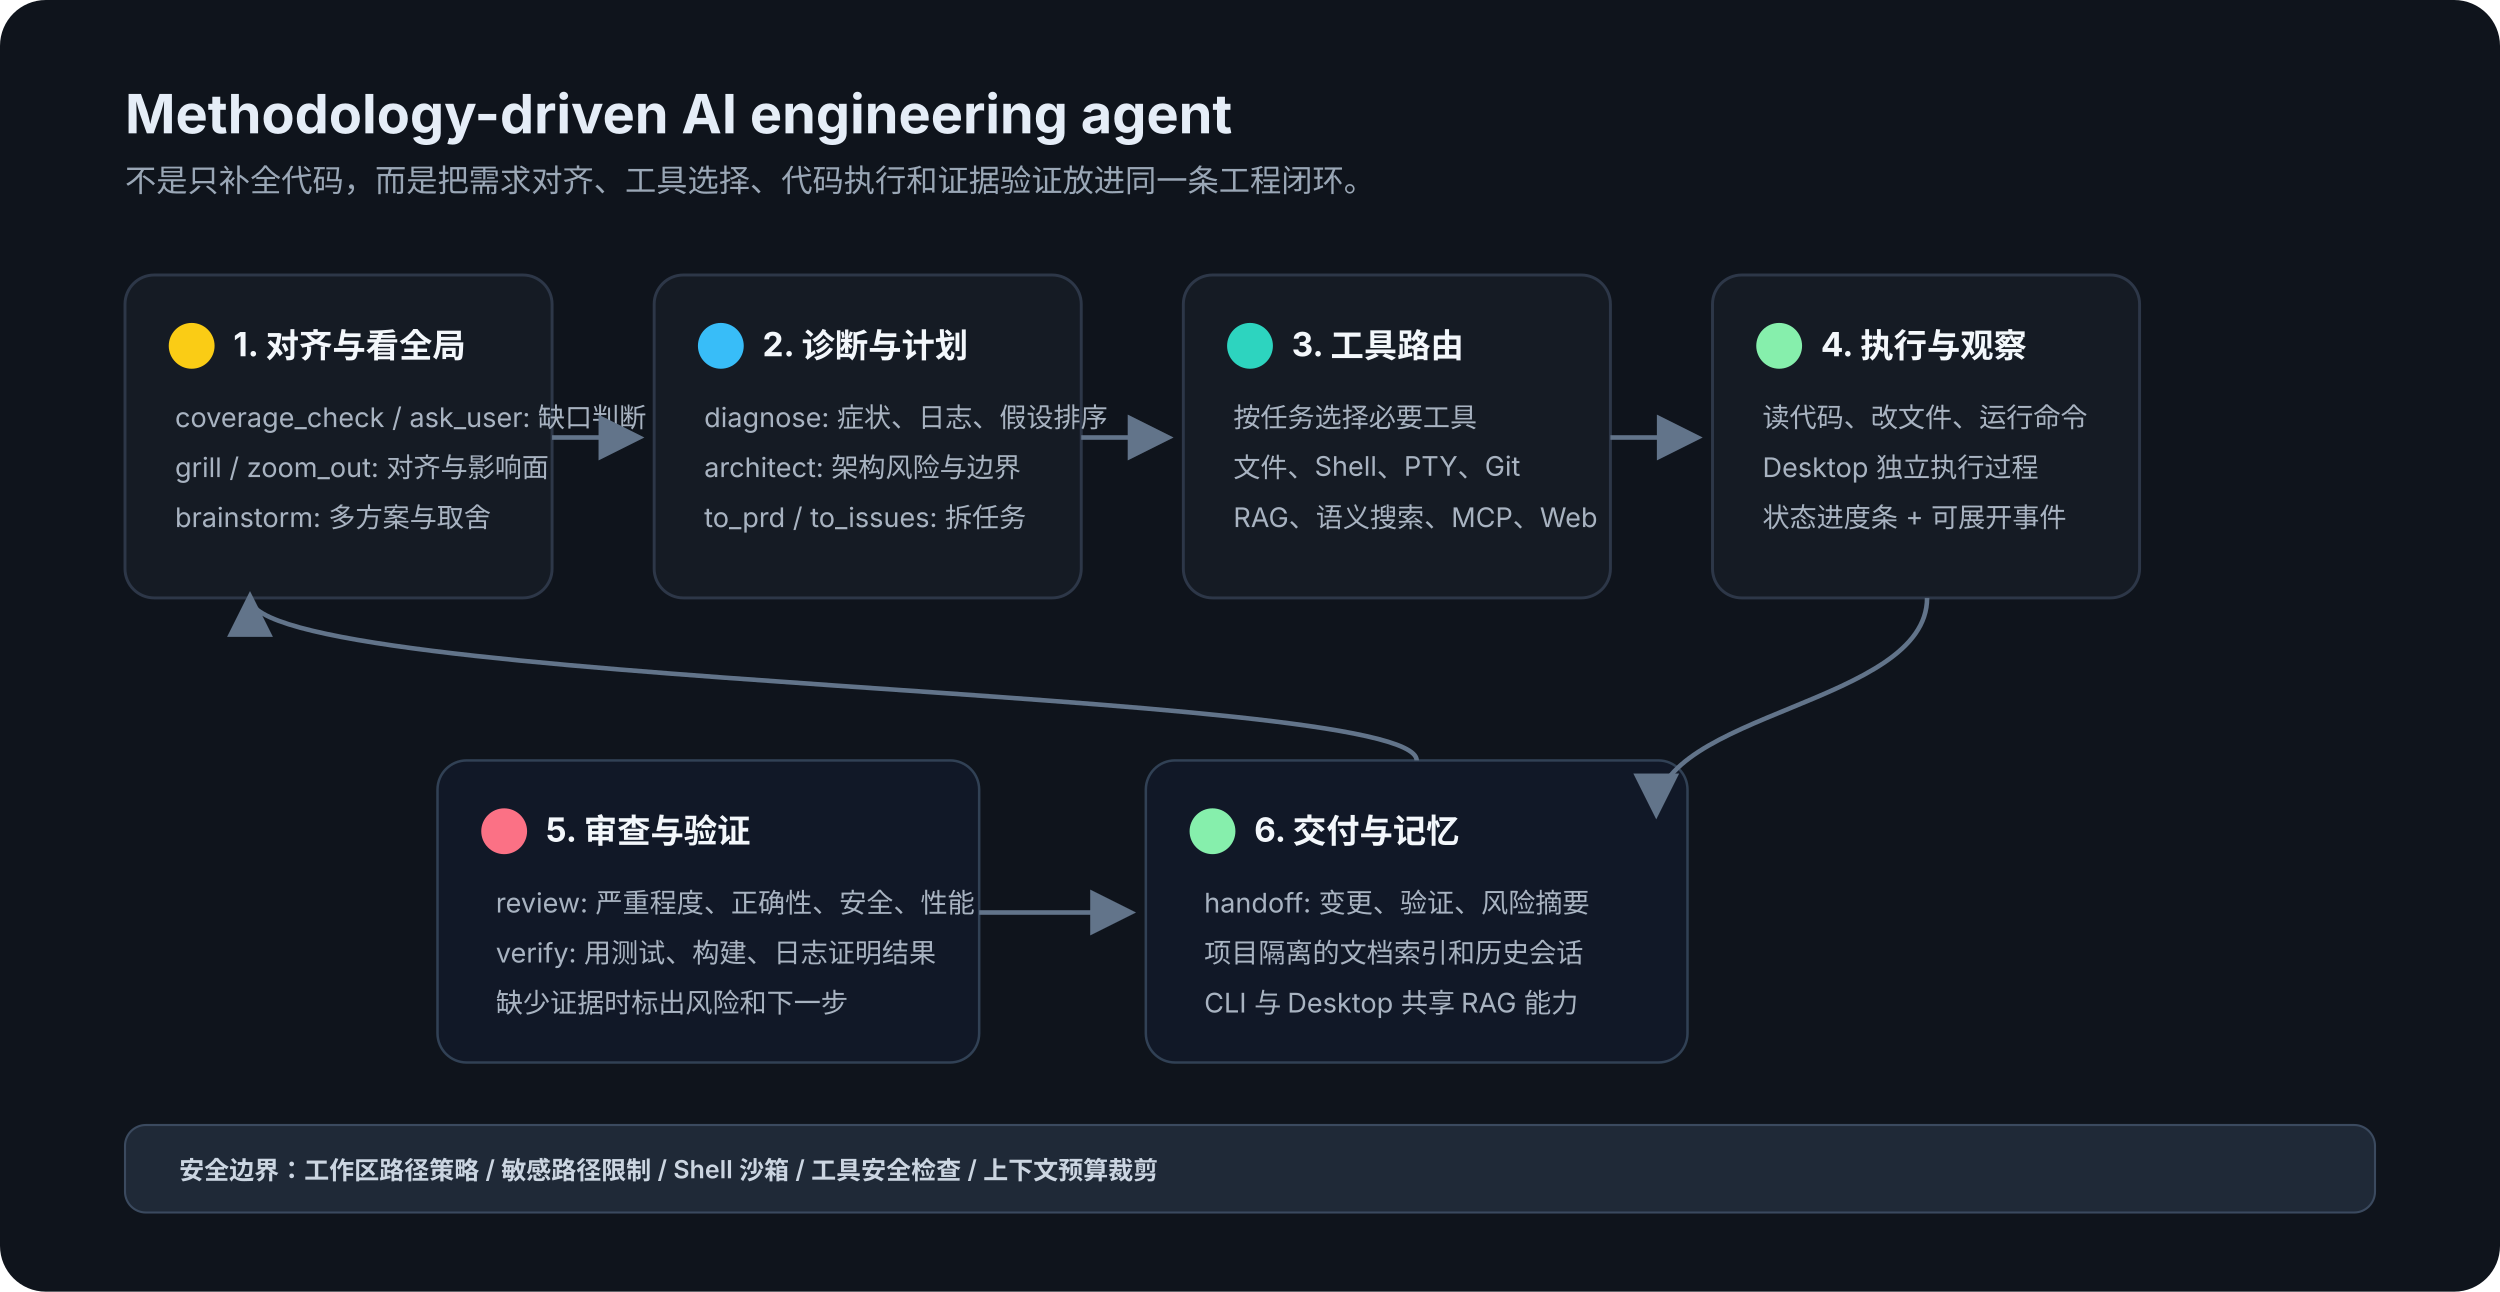
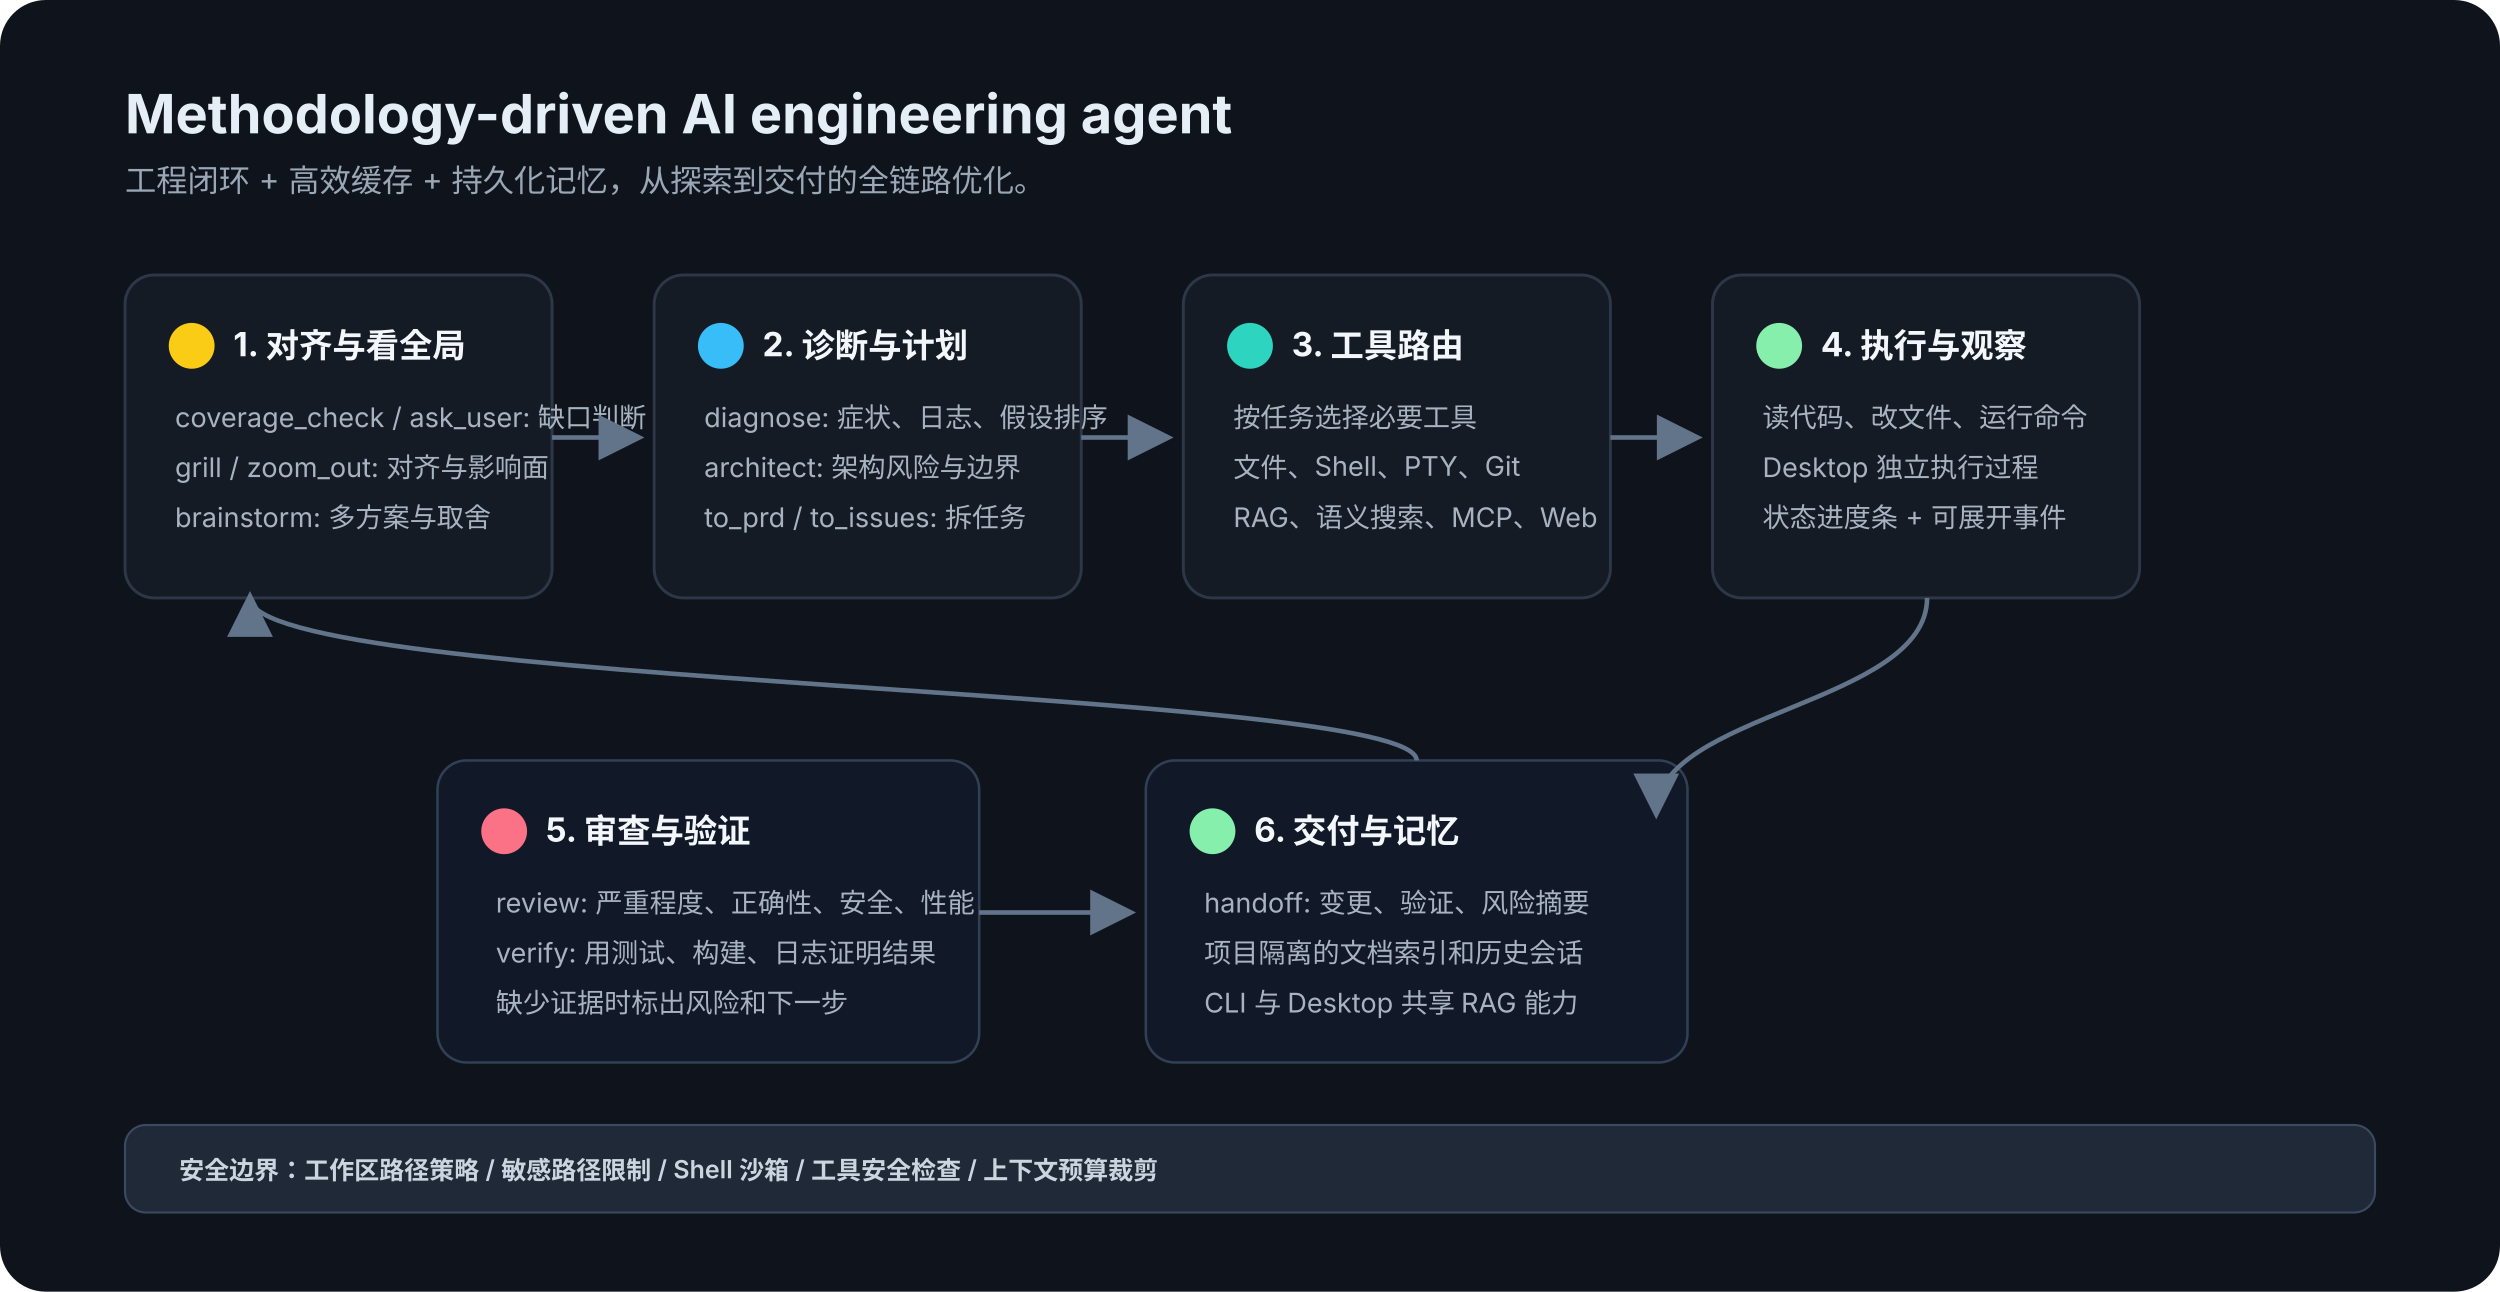
<svg xmlns="http://www.w3.org/2000/svg" width="1200" height="620" viewBox="0 0 1200 620" role="img" aria-labelledby="title desc">
  <defs>
    <style>
      .bg { fill: #0f141c; }
      .panel { fill: #151b24; stroke: #2d3748; stroke-width: 1.4; }
      .panel-soft { fill: #111827; stroke: #314155; stroke-width: 1.2; }
      .title { fill: #e5edf7; font: 700 26px Inter, Arial, sans-serif; }
      .subtitle { fill: #9aa7b6; font: 400 15px Inter, Arial, sans-serif; }
      .label { fill: #f3f7fb; font: 700 16px Inter, Arial, sans-serif; }
      .body { fill: #a8b3c1; font: 400 13px Inter, Arial, sans-serif; }
      .chip { fill: #1f2937; stroke: #3b4a5f; stroke-width: 1; }
      .chip-text { fill: #cbd5e1; font: 600 12px Inter, Arial, sans-serif; }
      .accent-blue { fill: #2dd4bf; }
      .accent-cyan { fill: #38bdf8; }
      .accent-green { fill: #86efac; }
      .accent-yellow { fill: #facc15; }
      .accent-red { fill: #fb7185; }
      .arrow { stroke: #62748a; stroke-width: 2.2; fill: none; marker-end: url(#arrowhead); }
      .thin { stroke: #405166; stroke-width: 1.4; fill: none; }
    </style>
    <marker id="arrowhead" markerWidth="10" markerHeight="10" refX="8.5" refY="5" orient="auto">
      <path d="M 0 0 L 10 5 L 0 10 z" fill="#62748a" />
    </marker>
  </defs>
  <rect class="bg" width="1200" height="620" rx="22" />
  <text x="60" y="64" class="title">Methodology-driven AI engineering agent</text>
-   <text x="60" y="92" class="subtitle">不是只补全代码，而是把需求对齐、工具选择、代码执行和证据验证放进同一条工程闭环。</text>
+   <text x="60" y="92" class="subtitle">工程闭环 + 高效缓存 + 持久化记忆，从探索到交付的全链路优化。</text>
  <rect x="60" y="132" width="205" height="155" rx="14" class="panel" />
  <circle cx="92" cy="166" r="11" class="accent-yellow" />
  <text x="112" y="171" class="label">1. 对齐与看全局</text>
  <text x="84" y="205" class="body">coverage_check / ask_user: 缺口判断</text>
  <text x="84" y="229" class="body">grill / zoom_out: 对齐与影响面</text>
  <text x="84" y="253" class="body">brainstorm: 多方案与取舍</text>
  <rect x="314" y="132" width="205" height="155" rx="14" class="panel" />
  <circle cx="346" cy="166" r="11" class="accent-cyan" />
  <text x="366" y="171" class="label">2. 诊断与计划</text>
  <text x="338" y="205" class="body">diagnose: 症状、日志、假设排序</text>
  <text x="338" y="229" class="body">architect: 架构风险与边界</text>
  <text x="338" y="253" class="body">to_prd / to_issues: 拆任务</text>
  <rect x="568" y="132" width="205" height="155" rx="14" class="panel" />
  <circle cx="600" cy="166" r="11" class="accent-blue" />
  <text x="620" y="171" class="label">3. 工具路由</text>
  <text x="592" y="205" class="body">按任务选择必要工具</text>
  <text x="592" y="229" class="body">文件、Shell、PTY、Git</text>
  <text x="592" y="253" class="body">RAG、语义搜索、MCP、Web</text>
  <rect x="822" y="132" width="205" height="155" rx="14" class="panel" />
  <circle cx="854" cy="166" r="11" class="accent-green" />
  <text x="874" y="171" class="label">4. 执行与观察</text>
  <text x="846" y="205" class="body">读代码、改文件、运行命令</text>
  <text x="846" y="229" class="body">Desktop 独立执行过程</text>
  <text x="846" y="253" class="body">状态进度条 + 可展开事件</text>
  <path class="arrow" d="M 265 210 L 306 210" />
  <path class="arrow" d="M 519 210 L 560 210" />
  <path class="arrow" d="M 773 210 L 814 210" />
  <rect x="210" y="365" width="260" height="145" rx="14" class="panel-soft" />
  <circle cx="242" cy="399" r="11" class="accent-red" />
  <text x="262" y="404" class="label">5. 审查与验证</text>
  <text x="238" y="438" class="body">review: 严重程度、正确性、安全、性能</text>
  <text x="238" y="462" class="body">verify: 用测试、构建、日志证明结果</text>
  <text x="238" y="486" class="body">缺少证据时标出风险和下一步</text>
  <rect x="550" y="365" width="260" height="145" rx="14" class="panel-soft" />
  <circle cx="582" cy="399" r="11" class="accent-green" />
  <text x="602" y="404" class="label">6. 交付与记忆</text>
  <text x="578" y="438" class="body">handoff: 变更、验证、风险摘要</text>
  <text x="578" y="462" class="body">项目隔离的文档索引和历史会话</text>
  <text x="578" y="486" class="body">CLI 与 Desktop 共享 RAG 能力</text>
  <path class="arrow" d="M 925 287 C 925 338 795 342 795 390" />
  <path class="arrow" d="M 470 438 L 542 438" />
  <path class="arrow" d="M 680 365 C 680 330 120 330 120 287" />
  <rect x="60" y="540" width="1080" height="42" rx="10" class="chip" />
  <text x="86" y="566" class="chip-text">安全边界：工作区路径策略 / 敏感路径限制 / Shell 沙箱 / 工具安全检查 / 上下文预算裁剪</text>
</svg>
